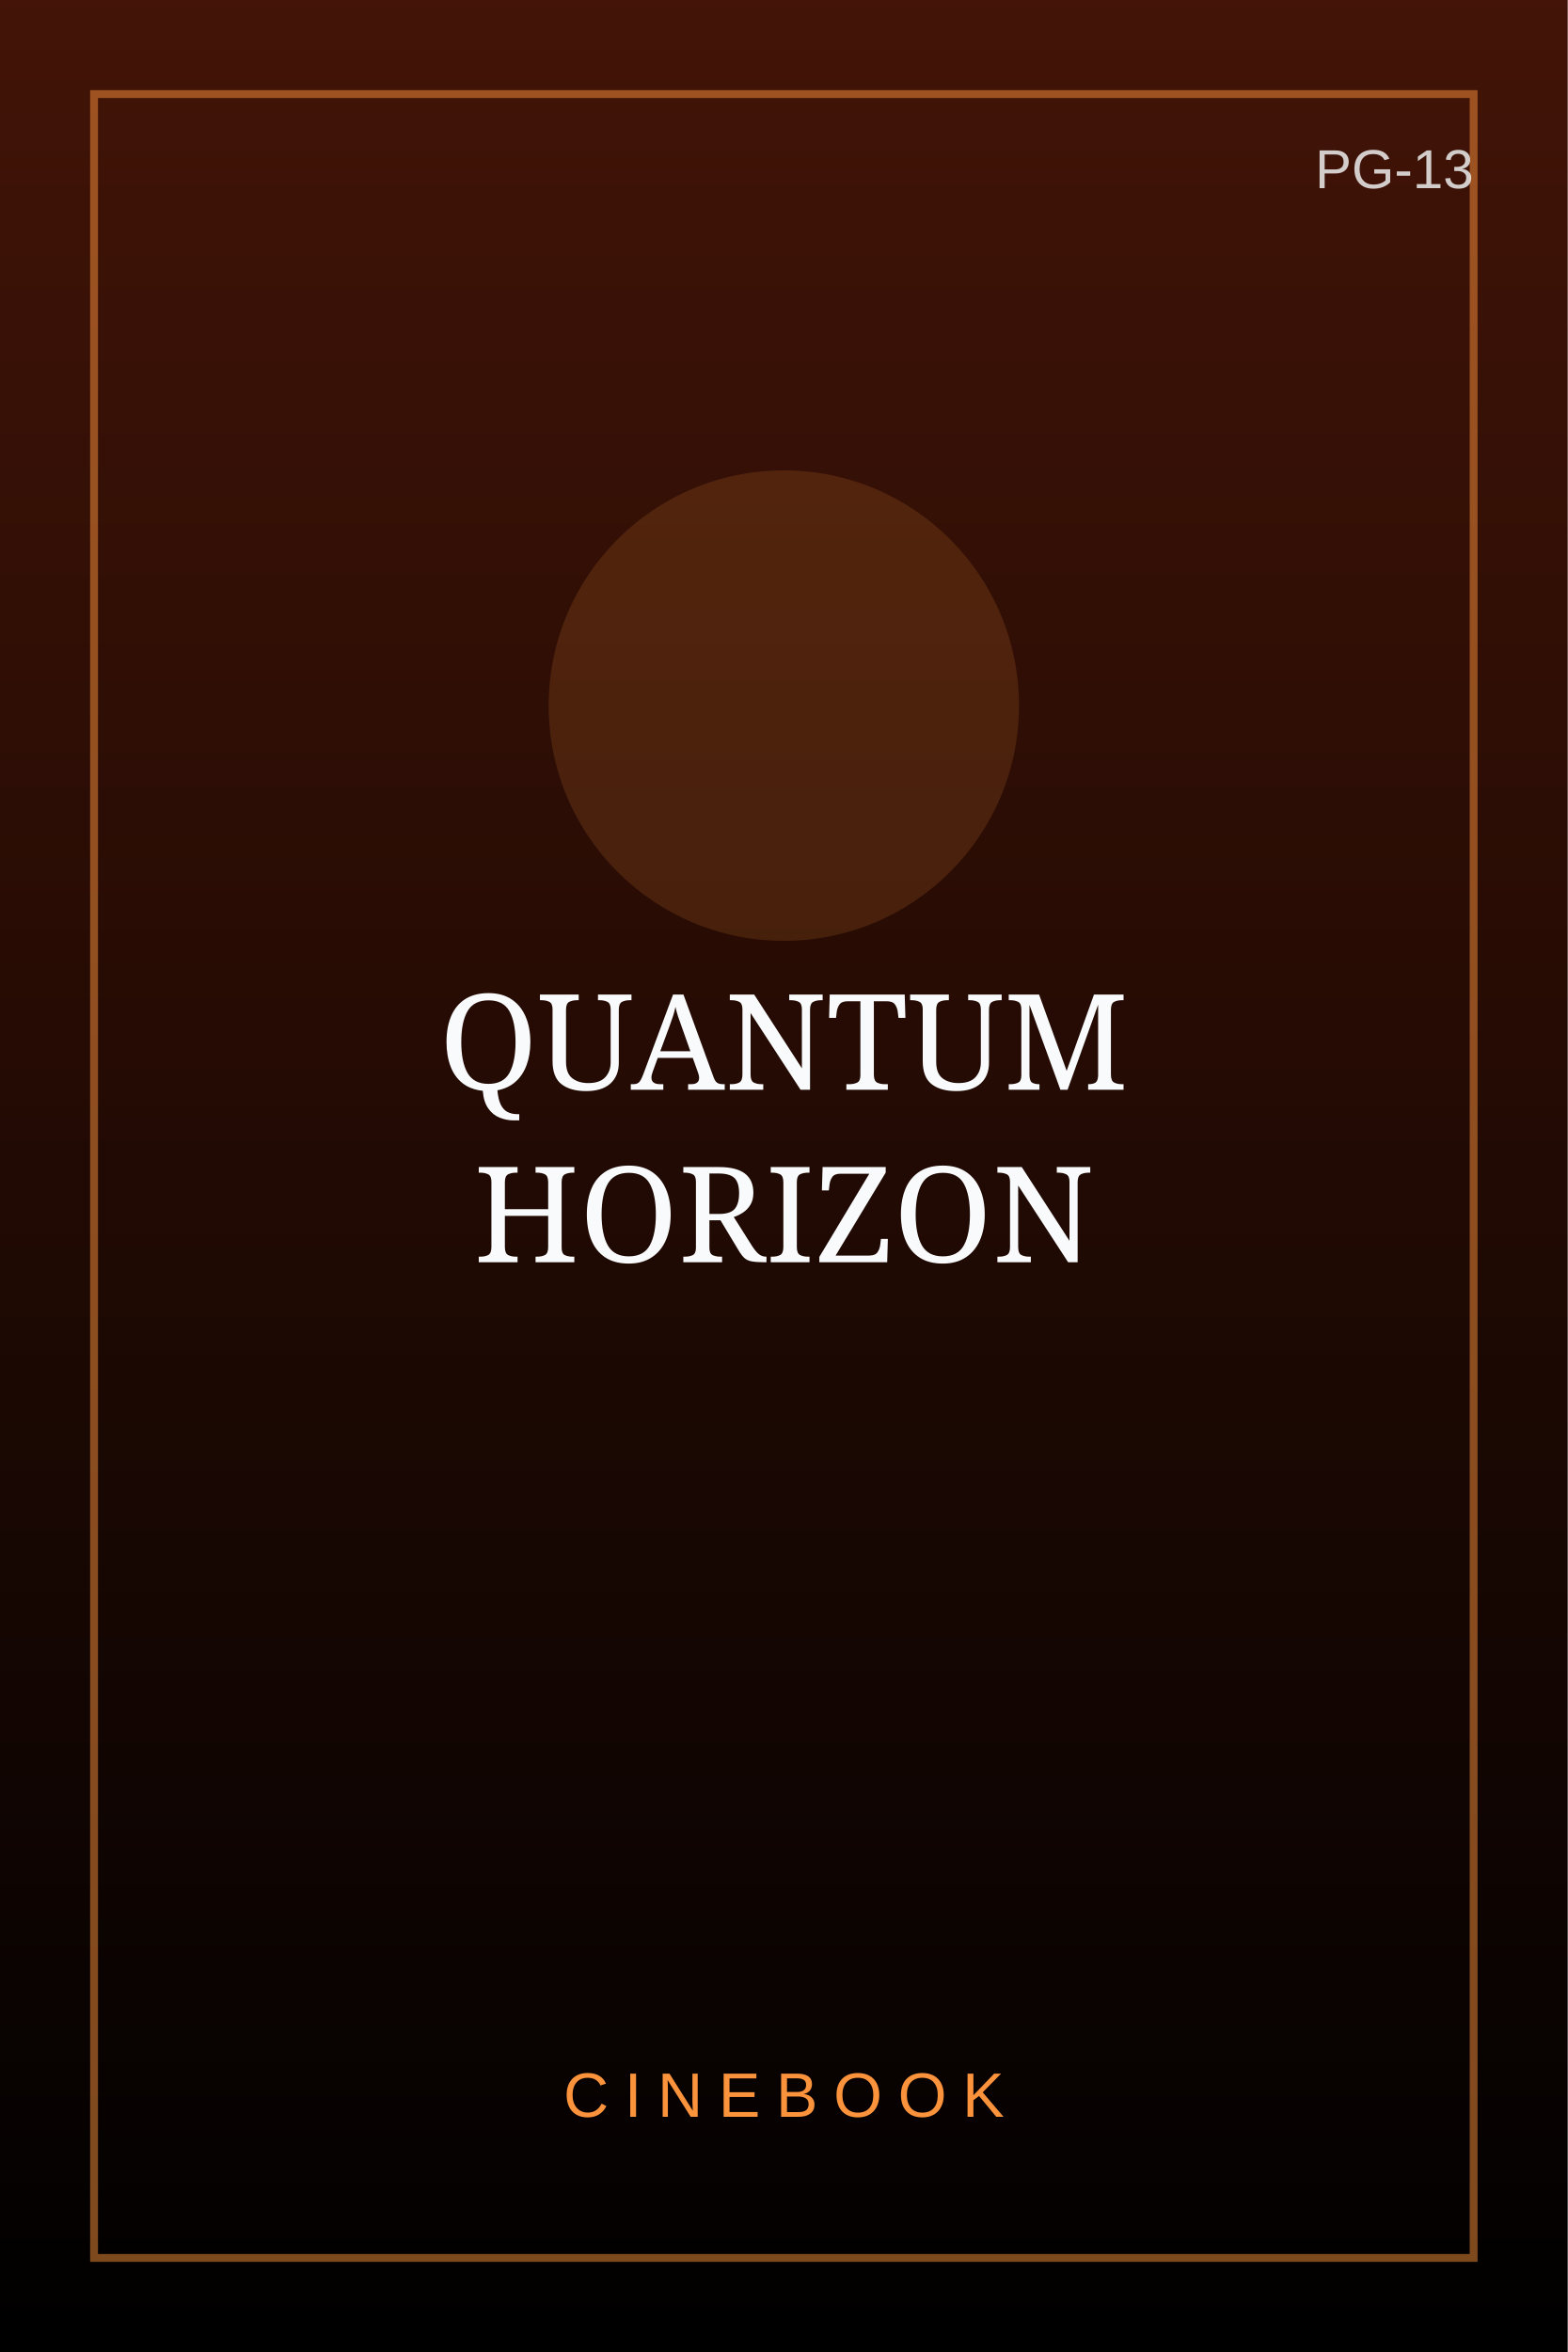
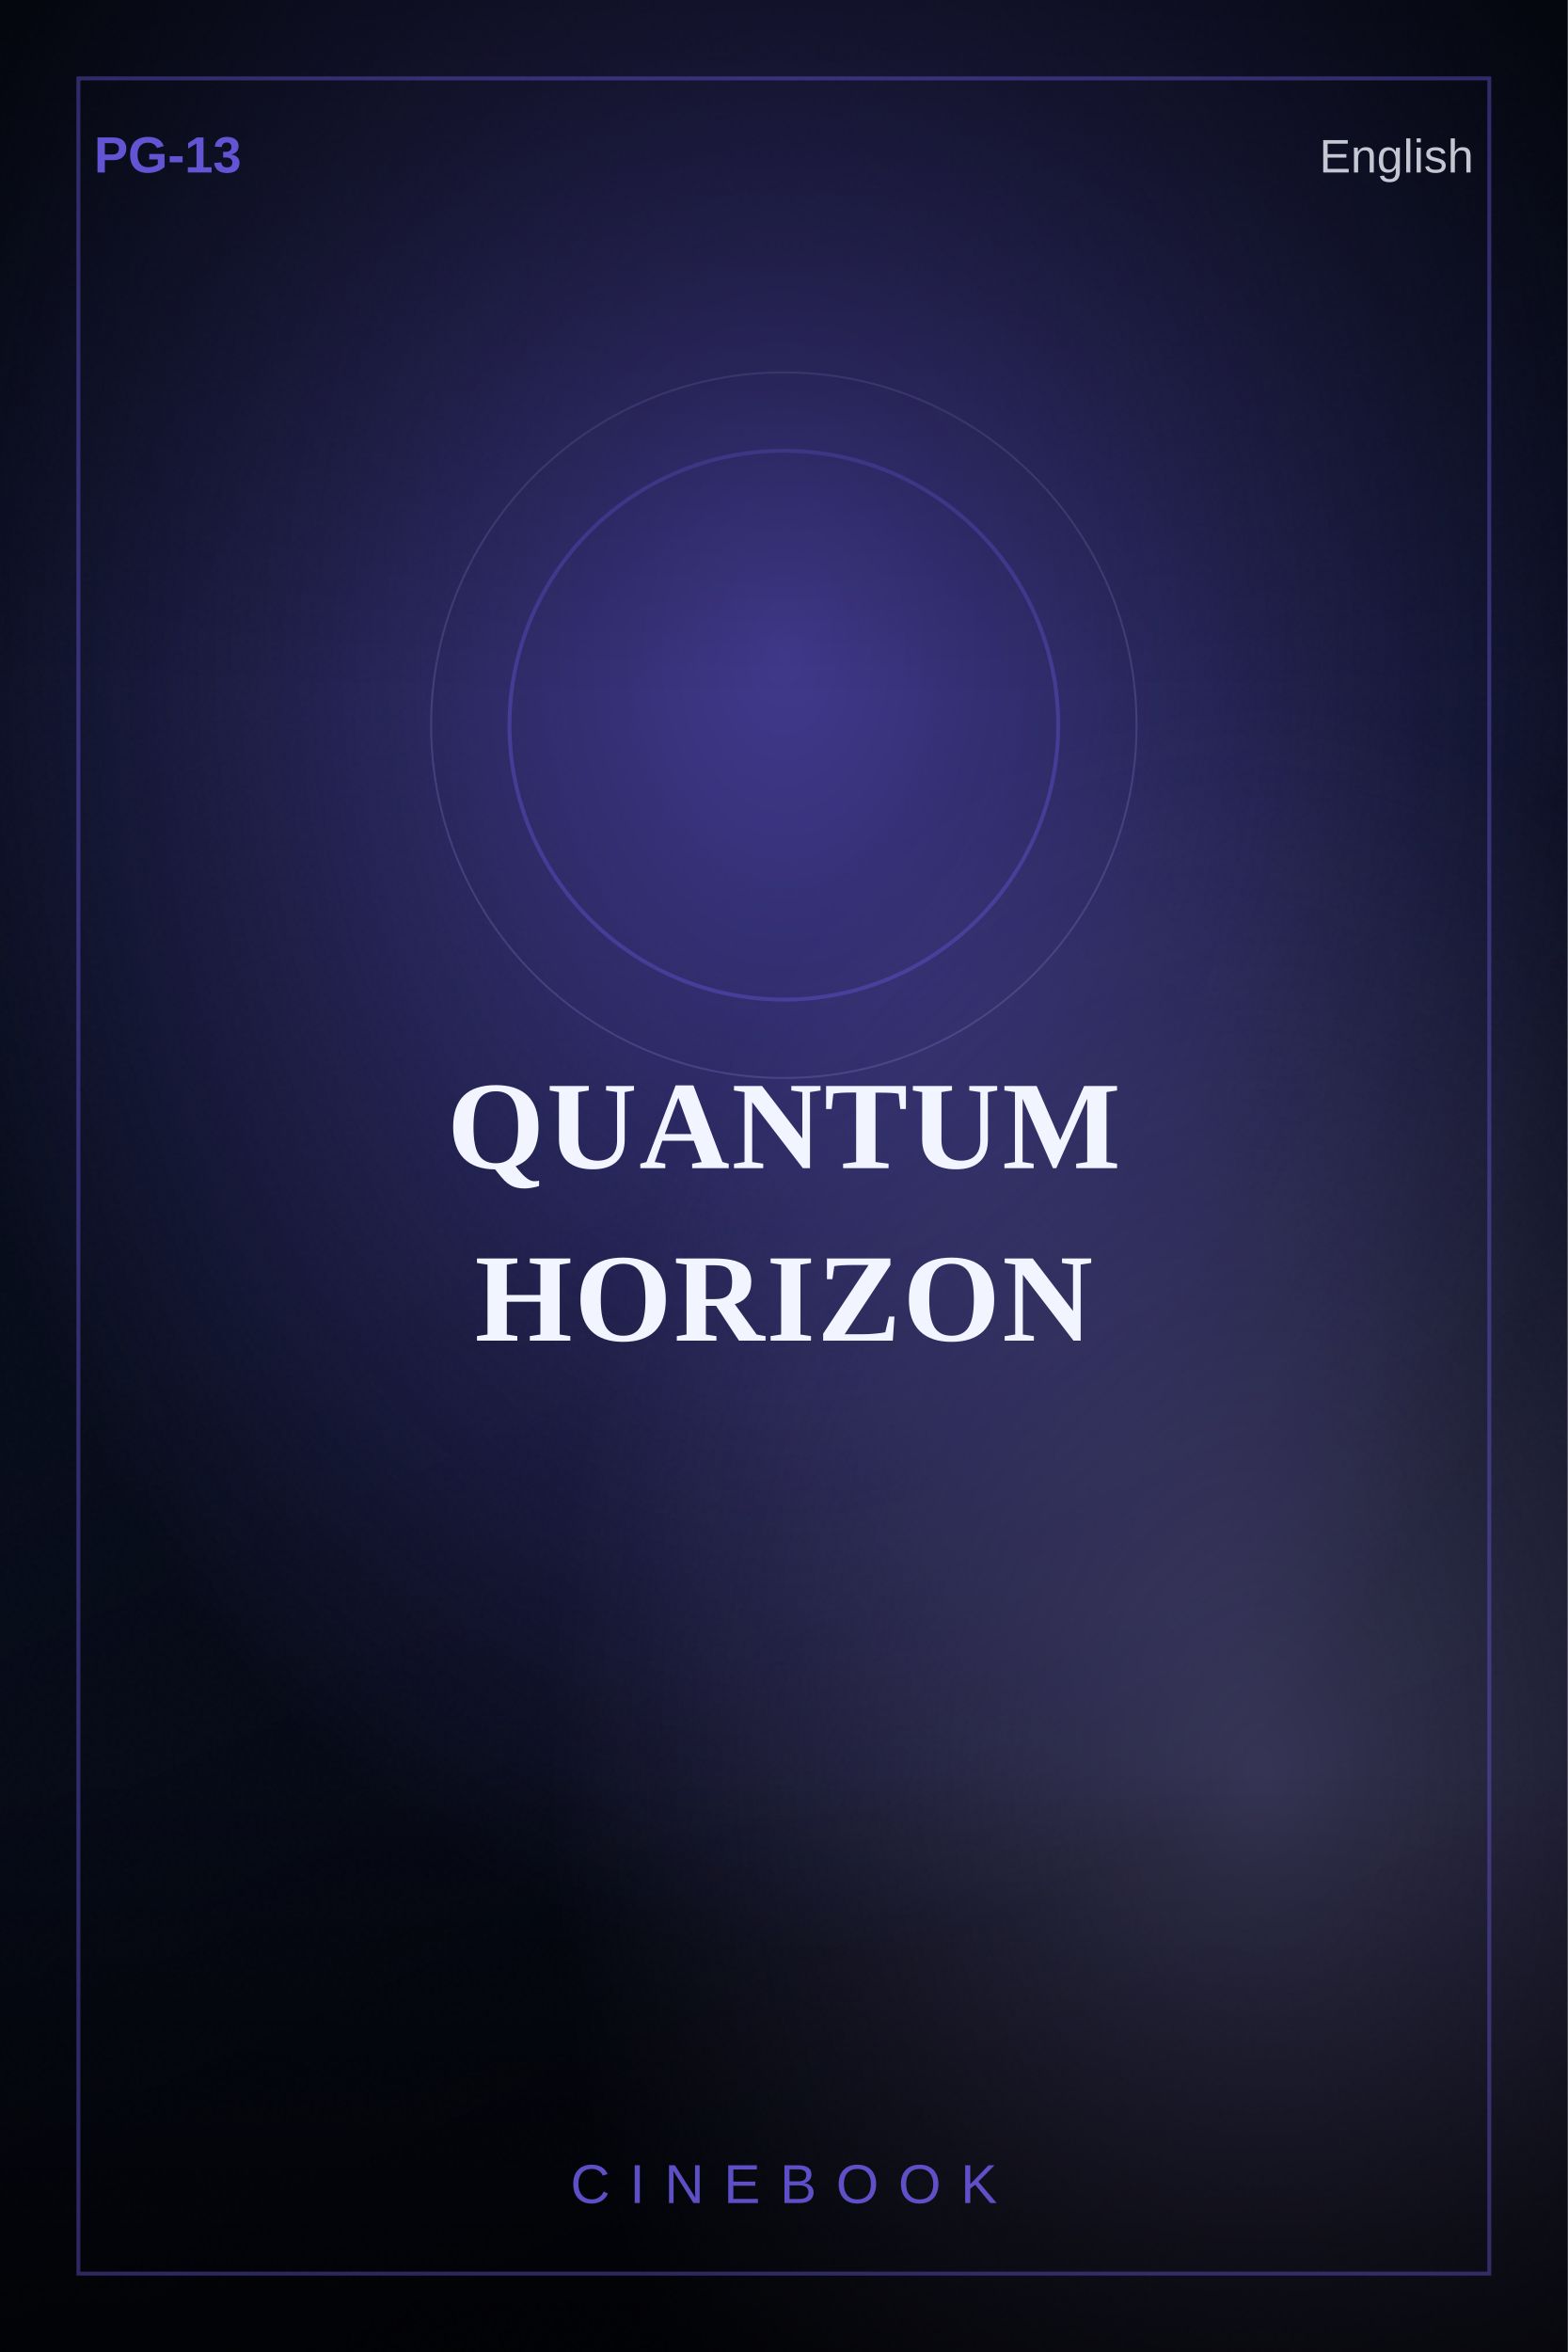
<svg xmlns="http://www.w3.org/2000/svg" width="400" height="600" viewBox="0 0 400 600">
  <defs>
-     <linearGradient id="g" x1="0" y1="0" x2="0" y2="1">
-       <stop offset="0" stop-color="#431407" />
-       <stop offset="1" stop-color="#000000" />
+     <filter id="grain">
+       <feTurbulence type="fractalNoise" baseFrequency="0.85" numOctaves="2" stitchTiles="stitch" result="noise" />
+       <feColorMatrix in="noise" type="matrix" values="0 0 0 0 1  0 0 0 0 1  0 0 0 0 1  0 0 0 0.035 0" />
+     </filter>
+     <linearGradient id="bg" x1="0" y1="0" x2="0.3" y2="1">
+       <stop offset="0" stop-color="#060b1a" />
+       <stop offset="0.55" stop-color="#060b1a" />
+       <stop offset="1" stop-color="#02040c" />
+     </linearGradient>
+     <radialGradient id="glow" cx="50%" cy="28%" r="55%">
+       <stop offset="0" stop-color="#6d5ce8" stop-opacity="0.55" />
+       <stop offset="1" stop-color="#6d5ce8" stop-opacity="0" />
+     </radialGradient>
+     <radialGradient id="glow2" cx="80%" cy="75%" r="45%">
+       <stop offset="0" stop-color="#a79bf2" stop-opacity="0.3" />
+       <stop offset="1" stop-color="#a79bf2" stop-opacity="0" />
+     </radialGradient>
+     <linearGradient id="vignette" x1="0" y1="0" x2="0" y2="1">
+       <stop offset="0" stop-color="#000000" stop-opacity="0.5" />
+       <stop offset="0.3" stop-color="#000000" stop-opacity="0" />
+       <stop offset="0.75" stop-color="#000000" stop-opacity="0" />
+       <stop offset="1" stop-color="#000000" stop-opacity="0.65" />
    </linearGradient>
  </defs>
-   <rect width="400" height="600" fill="url(#g)" />
-   <rect x="24" y="24" width="352" height="552" fill="none" stroke="#fb923c" stroke-width="2" opacity="0.5" />
-   <circle cx="200" cy="180" r="60" fill="#fb923c" opacity="0.15" />
-   <text x="200" y="278" text-anchor="middle" font-family="Georgia, serif" font-size="34" fill="#f8fafc">QUANTUM</text>
-   <text x="200" y="322" text-anchor="middle" font-family="Georgia, serif" font-size="34" fill="#f8fafc">HORIZON</text>
-   <text x="200" y="540" text-anchor="middle" font-family="Arial, sans-serif" font-size="16" letter-spacing="4" fill="#fb923c">CINEBOOK</text>
-   <text x="376" y="48" text-anchor="end" font-family="Arial, sans-serif" font-size="14" fill="#f8fafc" opacity="0.8">PG-13</text>
+   <rect width="400" height="600" fill="url(#bg)" />
+   <rect width="400" height="600" fill="url(#glow)" />
+   <rect width="400" height="600" fill="url(#glow2)" />
+   <rect width="400" height="600" fill="#ffffff" filter="url(#grain)" opacity="0.5" />
+   <circle cx="200" cy="185" r="70" fill="none" stroke="#6d5ce8" stroke-width="1" opacity="0.35" />
+   <circle cx="200" cy="185" r="90" fill="none" stroke="#a79bf2" stroke-width="0.5" opacity="0.2" />
+   <text x="200" y="298" text-anchor="middle" font-family="Georgia, 'Times New Roman', serif" font-size="32" font-weight="700" fill="#f2f5ff" letter-spacing="0.5">QUANTUM</text>
+   <text x="200" y="342" text-anchor="middle" font-family="Georgia, 'Times New Roman', serif" font-size="32" font-weight="700" fill="#f2f5ff" letter-spacing="0.5">HORIZON</text>
+   <rect width="400" height="600" fill="url(#vignette)" />
+   <rect x="20" y="20" width="360" height="560" fill="none" stroke="#6d5ce8" stroke-width="1" opacity="0.4" />
+   <text x="24" y="44" font-family="Arial, sans-serif" font-size="13" font-weight="700" fill="#6d5ce8" opacity="0.9">PG-13</text>
+   <text x="376" y="44" text-anchor="end" font-family="Arial, sans-serif" font-size="12" fill="#f2f5ff" opacity="0.8">English</text>
+   <text x="200" y="562" text-anchor="middle" font-family="Arial, sans-serif" font-size="14" letter-spacing="5" fill="#6d5ce8" opacity="0.85">CINEBOOK</text>
</svg>
